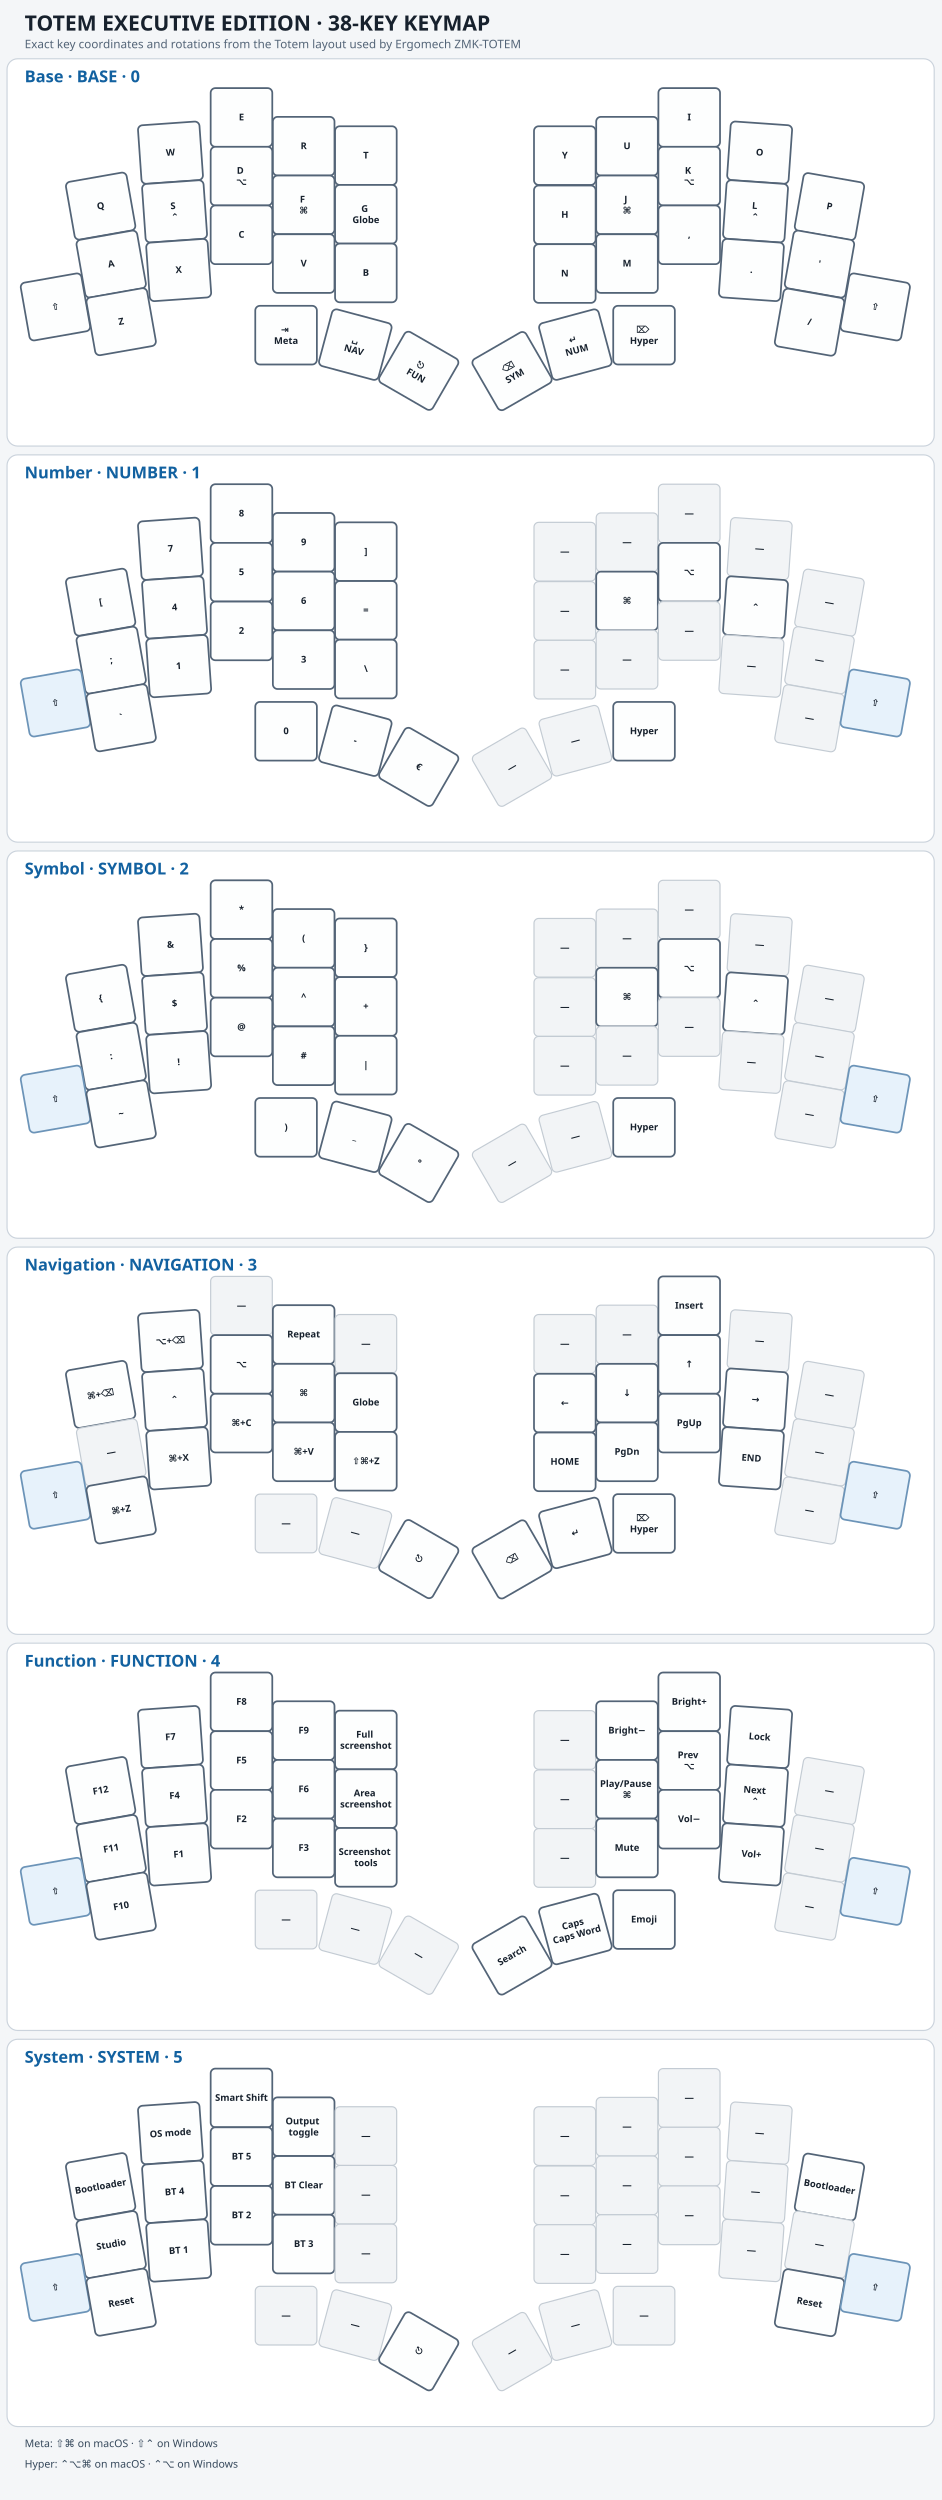
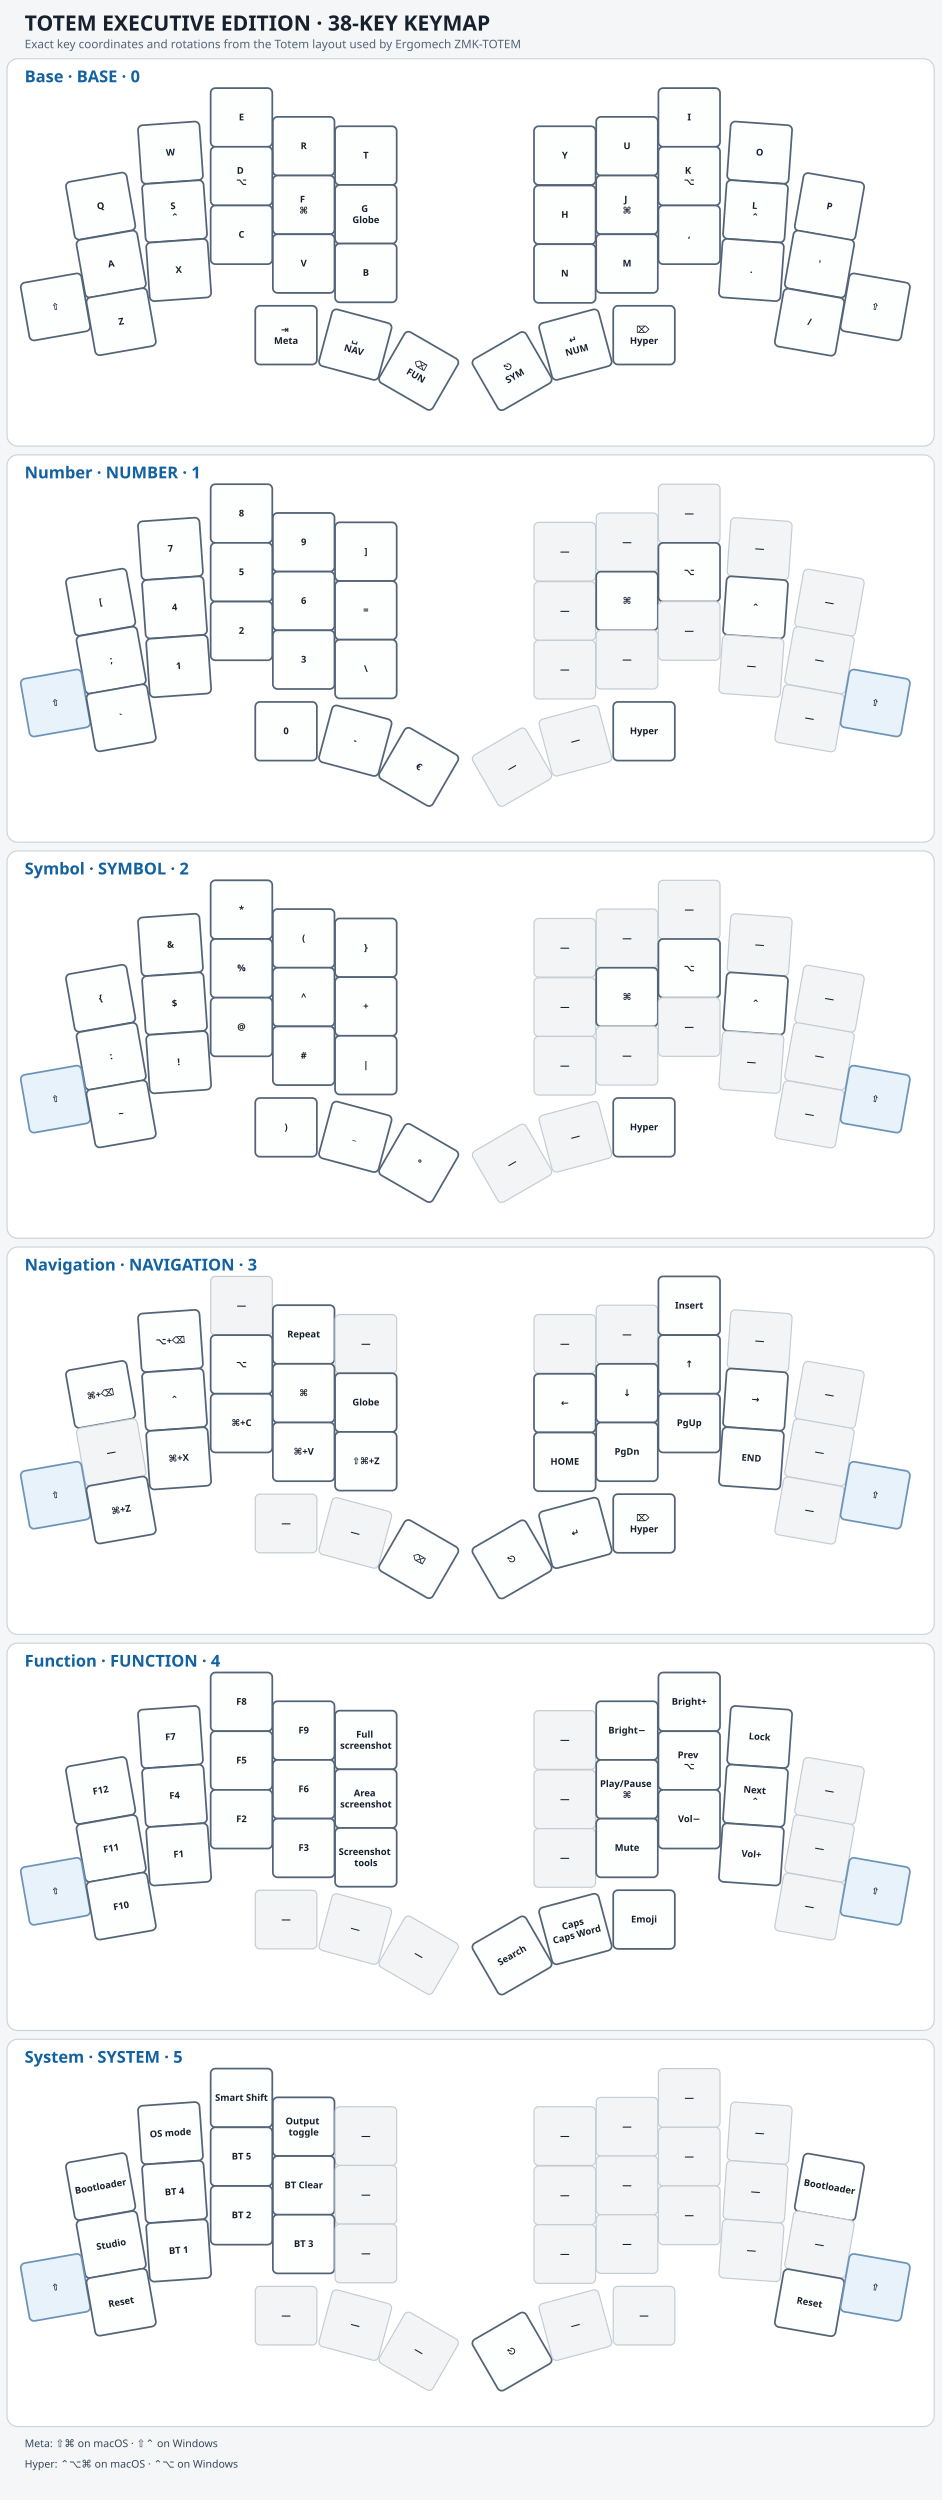
<svg xmlns="http://www.w3.org/2000/svg" width="1140" height="3026" viewBox="0 0 1605 4260">
  <defs>
    <style>.bg{fill:#f4f6f8}.card{fill:#fff;stroke:#cbd3dc;stroke-width:2}.key,.thumb{fill:#fdfefe;stroke:#536477;stroke-width:3}.empty{fill:#f2f4f6;stroke:#c3cbd3;stroke-width:2}.trans{fill:#e7f2fb;stroke:#6c94b8;stroke-width:3}.title{font:700 36px system-ui,sans-serif;fill:#17212d}.sub{font:20px system-ui,sans-serif;fill:#536477}.layer{font:700 28px system-ui,sans-serif;fill:#1261a0}.label{font:600 16px system-ui,sans-serif;fill:#17212d}.legend{font:18px system-ui,sans-serif;fill:#34475a}</style>
  </defs>
  <rect class="bg" width="1605" height="4260" />
  <text class="title" x="42" y="52">TOTEM EXECUTIVE EDITION · 38-KEY KEYMAP</text>
  <text class="sub" x="42" y="82">Exact key coordinates and rotations from the Totem layout used by Ergomech ZMK-TOTEM</text>
  <rect class="card" x="12" y="100" rx="18" width="1580" height="660" />
  <text class="layer" x="42" y="140">Base · BASE · 0</text>
  <g transform="rotate(-10 172 351)">
    <rect class="key" x="119" y="301" width="105" height="100" rx="8" />
    <text class="label" text-anchor="middle" y="356">
      <tspan x="171.5" dy="0">Q</tspan>
    </text>
  </g>
  <g transform="rotate(-4 291 260)">
    <rect class="key" x="238" y="210" width="105" height="100" rx="8" />
    <text class="label" text-anchor="middle" y="265">
      <tspan x="290.5" dy="0">W</tspan>
    </text>
  </g>
  <g transform="rotate(0 42 150)">
    <rect class="key" x="359" y="150" width="105" height="100" rx="8" />
    <text class="label" text-anchor="middle" y="205">
      <tspan x="411.5" dy="0">E</tspan>
    </text>
  </g>
  <g transform="rotate(0 42 150)">
    <rect class="key" x="465" y="199" width="105" height="100" rx="8" />
    <text class="label" text-anchor="middle" y="254">
      <tspan x="517.5" dy="0">R</tspan>
    </text>
  </g>
  <g transform="rotate(0 42 150)">
    <rect class="key" x="571" y="215" width="105" height="100" rx="8" />
    <text class="label" text-anchor="middle" y="270">
      <tspan x="623.5" dy="0">T</tspan>
    </text>
  </g>
  <g transform="rotate(0 42 150)">
    <rect class="key" x="910" y="215" width="105" height="100" rx="8" />
    <text class="label" text-anchor="middle" y="270">
      <tspan x="962.5" dy="0">Y</tspan>
    </text>
  </g>
  <g transform="rotate(0 42 150)">
    <rect class="key" x="1016" y="199" width="105" height="100" rx="8" />
    <text class="label" text-anchor="middle" y="254">
      <tspan x="1068.5" dy="0">U</tspan>
    </text>
  </g>
  <g transform="rotate(0 42 150)">
    <rect class="key" x="1122" y="150" width="105" height="100" rx="8" />
    <text class="label" text-anchor="middle" y="205">
      <tspan x="1174.5" dy="0">I</tspan>
    </text>
  </g>
  <g transform="rotate(4 1295 260)">
    <rect class="key" x="1242" y="210" width="105" height="100" rx="8" />
    <text class="label" text-anchor="middle" y="265">
      <tspan x="1294.5" dy="0">O</tspan>
    </text>
  </g>
  <g transform="rotate(10 1414 352)">
    <rect class="key" x="1361" y="302" width="105" height="100" rx="8" />
    <text class="label" text-anchor="middle" y="357">
      <tspan x="1413.5" dy="0">P</tspan>
    </text>
  </g>
  <g transform="rotate(-10 189 450)">
    <rect class="key" x="137" y="400" width="105" height="100" rx="8" />
    <text class="label" text-anchor="middle" y="455">
      <tspan x="189.5" dy="0">A</tspan>
    </text>
  </g>
  <g transform="rotate(-4 298 360)">
    <rect class="key" x="245" y="310" width="105" height="100" rx="8" />
    <text class="label" text-anchor="middle" y="356">
      <tspan x="297.5" dy="0">S</tspan>
      <tspan x="297.5" dy="19">⌃</tspan>
    </text>
  </g>
  <g transform="rotate(0 42 150)">
    <rect class="key" x="359" y="250" width="105" height="100" rx="8" />
    <text class="label" text-anchor="middle" y="296">
      <tspan x="411.5" dy="0">D</tspan>
      <tspan x="411.5" dy="19">⌥</tspan>
    </text>
  </g>
  <g transform="rotate(0 42 150)">
    <rect class="key" x="465" y="299" width="105" height="100" rx="8" />
    <text class="label" text-anchor="middle" y="345">
      <tspan x="517.5" dy="0">F</tspan>
      <tspan x="517.5" dy="19">⌘</tspan>
    </text>
  </g>
  <g transform="rotate(0 42 150)">
    <rect class="key" x="571" y="315" width="105" height="100" rx="8" />
    <text class="label" text-anchor="middle" y="361">
      <tspan x="623.5" dy="0">G</tspan>
      <tspan x="623.5" dy="19">Globe</tspan>
    </text>
  </g>
  <g transform="rotate(0 42 150)">
    <rect class="key" x="910" y="316" width="105" height="100" rx="8" />
    <text class="label" text-anchor="middle" y="371">
      <tspan x="962.5" dy="0">H</tspan>
    </text>
  </g>
  <g transform="rotate(0 42 150)">
    <rect class="key" x="1016" y="299" width="105" height="100" rx="8" />
    <text class="label" text-anchor="middle" y="345">
      <tspan x="1068.5" dy="0">J</tspan>
      <tspan x="1068.5" dy="19">⌘</tspan>
    </text>
  </g>
  <g transform="rotate(0 42 150)">
    <rect class="key" x="1122" y="250" width="105" height="100" rx="8" />
    <text class="label" text-anchor="middle" y="296">
      <tspan x="1174.5" dy="0">K</tspan>
      <tspan x="1174.5" dy="19">⌥</tspan>
    </text>
  </g>
  <g transform="rotate(4 1288 360)">
    <rect class="key" x="1235" y="310" width="105" height="100" rx="8" />
    <text class="label" text-anchor="middle" y="356">
      <tspan x="1287.5" dy="0">L</tspan>
      <tspan x="1287.5" dy="19">⌃</tspan>
    </text>
  </g>
  <g transform="rotate(10 1397 450)">
    <rect class="key" x="1344" y="400" width="105" height="100" rx="8" />
    <text class="label" text-anchor="middle" y="455">
      <tspan x="1396.5" dy="0">'</tspan>
    </text>
  </g>
  <g transform="rotate(-10 94 523)">
    <rect class="key" x="42" y="473" width="105" height="100" rx="8" />
    <text class="label" text-anchor="middle" y="528">
      <tspan x="94.5" dy="0">⇧</tspan>
    </text>
  </g>
  <g transform="rotate(-10 207 548)">
    <rect class="key" x="154" y="498" width="105" height="100" rx="8" />
    <text class="label" text-anchor="middle" y="553">
      <tspan x="206.5" dy="0">Z</tspan>
    </text>
  </g>
  <g transform="rotate(-4 305 460)">
    <rect class="key" x="252" y="410" width="105" height="100" rx="8" />
    <text class="label" text-anchor="middle" y="465">
      <tspan x="304.5" dy="0">X</tspan>
    </text>
  </g>
  <g transform="rotate(0 42 150)">
    <rect class="key" x="359" y="350" width="105" height="100" rx="8" />
    <text class="label" text-anchor="middle" y="405">
      <tspan x="411.5" dy="0">C</tspan>
    </text>
  </g>
  <g transform="rotate(0 42 150)">
    <rect class="key" x="465" y="399" width="105" height="100" rx="8" />
    <text class="label" text-anchor="middle" y="454">
      <tspan x="517.5" dy="0">V</tspan>
    </text>
  </g>
  <g transform="rotate(0 42 150)">
    <rect class="key" x="571" y="415" width="105" height="100" rx="8" />
    <text class="label" text-anchor="middle" y="470">
      <tspan x="623.5" dy="0">B</tspan>
    </text>
  </g>
  <g transform="rotate(0 42 150)">
    <rect class="key" x="910" y="416" width="105" height="100" rx="8" />
    <text class="label" text-anchor="middle" y="471">
      <tspan x="962.5" dy="0">N</tspan>
    </text>
  </g>
  <g transform="rotate(0 42 150)">
    <rect class="key" x="1016" y="399" width="105" height="100" rx="8" />
    <text class="label" text-anchor="middle" y="454">
      <tspan x="1068.5" dy="0">M</tspan>
    </text>
  </g>
  <g transform="rotate(0 42 150)">
    <rect class="key" x="1122" y="350" width="105" height="100" rx="8" />
    <text class="label" text-anchor="middle" y="405">
      <tspan x="1174.5" dy="0">,</tspan>
    </text>
  </g>
  <g transform="rotate(4 1281 460)">
    <rect class="key" x="1228" y="410" width="105" height="100" rx="8" />
    <text class="label" text-anchor="middle" y="465">
      <tspan x="1280.5" dy="0">.</tspan>
    </text>
  </g>
  <g transform="rotate(10 1380 549)">
    <rect class="key" x="1327" y="499" width="105" height="100" rx="8" />
    <text class="label" text-anchor="middle" y="554">
      <tspan x="1379.5" dy="0">/</tspan>
    </text>
  </g>
  <g transform="rotate(10 1492 523)">
    <rect class="key" x="1439" y="473" width="105" height="100" rx="8" />
    <text class="label" text-anchor="middle" y="528">
      <tspan x="1491.5" dy="0">⇧</tspan>
    </text>
  </g>
  <g transform="rotate(0 42 150)">
    <rect class="thumb" x="435" y="521" width="105" height="100" rx="8" />
    <text class="label" text-anchor="middle" y="567">
      <tspan x="487.5" dy="0">⇥</tspan>
      <tspan x="487.5" dy="19">Meta</tspan>
    </text>
  </g>
  <g transform="rotate(15 605 587)">
    <rect class="thumb" x="553" y="537" width="105" height="100" rx="8" />
    <text class="label" text-anchor="middle" y="583">
      <tspan x="605.5" dy="0">␣</tspan>
      <tspan x="605.5" dy="19">NAV</tspan>
    </text>
  </g>
  <g transform="rotate(30 714 632)">
    <rect class="thumb" x="661" y="582" width="105" height="100" rx="8" />
    <text class="label" text-anchor="middle" y="628">
-       <tspan x="713.5" dy="0">⎋</tspan>
+       <tspan x="713.5" dy="0">⌫</tspan>
      <tspan x="713.5" dy="19">FUN</tspan>
    </text>
  </g>
  <g transform="rotate(-30 873 632)">
    <rect class="thumb" x="820" y="582" width="105" height="100" rx="8" />
    <text class="label" text-anchor="middle" y="628">
-       <tspan x="872.5" dy="0">⌫</tspan>
+       <tspan x="872.5" dy="0">⎋</tspan>
      <tspan x="872.5" dy="19">SYM</tspan>
    </text>
  </g>
  <g transform="rotate(-15 981 587)">
    <rect class="thumb" x="928" y="537" width="105" height="100" rx="8" />
    <text class="label" text-anchor="middle" y="583">
      <tspan x="980.5" dy="0">↵</tspan>
      <tspan x="980.5" dy="19">NUM</tspan>
    </text>
  </g>
  <g transform="rotate(0 42 150)">
    <rect class="thumb" x="1045" y="521" width="105" height="100" rx="8" />
    <text class="label" text-anchor="middle" y="567">
      <tspan x="1097.5" dy="0">⌦</tspan>
      <tspan x="1097.5" dy="19">Hyper</tspan>
    </text>
  </g>
  <rect class="card" x="12" y="775" rx="18" width="1580" height="660" />
  <text class="layer" x="42" y="815">Number · NUMBER · 1</text>
  <g transform="rotate(-10 172 1026)">
    <rect class="key" x="119" y="976" width="105" height="100" rx="8" />
    <text class="label" text-anchor="middle" y="1031">
      <tspan x="171.5" dy="0">[</tspan>
    </text>
  </g>
  <g transform="rotate(-4 291 935)">
    <rect class="key" x="238" y="885" width="105" height="100" rx="8" />
    <text class="label" text-anchor="middle" y="940">
      <tspan x="290.5" dy="0">7</tspan>
    </text>
  </g>
  <g transform="rotate(0 42 825)">
    <rect class="key" x="359" y="825" width="105" height="100" rx="8" />
    <text class="label" text-anchor="middle" y="880">
      <tspan x="411.5" dy="0">8</tspan>
    </text>
  </g>
  <g transform="rotate(0 42 825)">
    <rect class="key" x="465" y="874" width="105" height="100" rx="8" />
    <text class="label" text-anchor="middle" y="929">
      <tspan x="517.5" dy="0">9</tspan>
    </text>
  </g>
  <g transform="rotate(0 42 825)">
    <rect class="key" x="571" y="890" width="105" height="100" rx="8" />
    <text class="label" text-anchor="middle" y="945">
      <tspan x="623.5" dy="0">]</tspan>
    </text>
  </g>
  <g transform="rotate(0 42 825)">
    <rect class="empty" x="910" y="890" width="105" height="100" rx="8" />
    <text class="label" text-anchor="middle" y="945">
      <tspan x="962.5" dy="0">—</tspan>
    </text>
  </g>
  <g transform="rotate(0 42 825)">
    <rect class="empty" x="1016" y="874" width="105" height="100" rx="8" />
    <text class="label" text-anchor="middle" y="929">
      <tspan x="1068.5" dy="0">—</tspan>
    </text>
  </g>
  <g transform="rotate(0 42 825)">
    <rect class="empty" x="1122" y="825" width="105" height="100" rx="8" />
    <text class="label" text-anchor="middle" y="880">
      <tspan x="1174.5" dy="0">—</tspan>
    </text>
  </g>
  <g transform="rotate(4 1295 935)">
    <rect class="empty" x="1242" y="885" width="105" height="100" rx="8" />
    <text class="label" text-anchor="middle" y="940">
      <tspan x="1294.5" dy="0">—</tspan>
    </text>
  </g>
  <g transform="rotate(10 1414 1027)">
    <rect class="empty" x="1361" y="977" width="105" height="100" rx="8" />
    <text class="label" text-anchor="middle" y="1032">
      <tspan x="1413.5" dy="0">—</tspan>
    </text>
  </g>
  <g transform="rotate(-10 189 1125)">
    <rect class="key" x="137" y="1075" width="105" height="100" rx="8" />
    <text class="label" text-anchor="middle" y="1130">
      <tspan x="189.5" dy="0">;</tspan>
    </text>
  </g>
  <g transform="rotate(-4 298 1035)">
    <rect class="key" x="245" y="985" width="105" height="100" rx="8" />
    <text class="label" text-anchor="middle" y="1040">
      <tspan x="297.5" dy="0">4</tspan>
    </text>
  </g>
  <g transform="rotate(0 42 825)">
    <rect class="key" x="359" y="925" width="105" height="100" rx="8" />
    <text class="label" text-anchor="middle" y="980">
      <tspan x="411.5" dy="0">5</tspan>
    </text>
  </g>
  <g transform="rotate(0 42 825)">
    <rect class="key" x="465" y="974" width="105" height="100" rx="8" />
    <text class="label" text-anchor="middle" y="1029">
      <tspan x="517.5" dy="0">6</tspan>
    </text>
  </g>
  <g transform="rotate(0 42 825)">
    <rect class="key" x="571" y="990" width="105" height="100" rx="8" />
    <text class="label" text-anchor="middle" y="1045">
      <tspan x="623.5" dy="0">=</tspan>
    </text>
  </g>
  <g transform="rotate(0 42 825)">
    <rect class="empty" x="910" y="991" width="105" height="100" rx="8" />
    <text class="label" text-anchor="middle" y="1046">
      <tspan x="962.5" dy="0">—</tspan>
    </text>
  </g>
  <g transform="rotate(0 42 825)">
    <rect class="key" x="1016" y="974" width="105" height="100" rx="8" />
    <text class="label" text-anchor="middle" y="1029">
      <tspan x="1068.5" dy="0">⌘</tspan>
    </text>
  </g>
  <g transform="rotate(0 42 825)">
    <rect class="key" x="1122" y="925" width="105" height="100" rx="8" />
    <text class="label" text-anchor="middle" y="980">
      <tspan x="1174.5" dy="0">⌥</tspan>
    </text>
  </g>
  <g transform="rotate(4 1288 1035)">
    <rect class="key" x="1235" y="985" width="105" height="100" rx="8" />
    <text class="label" text-anchor="middle" y="1040">
      <tspan x="1287.5" dy="0">⌃</tspan>
    </text>
  </g>
  <g transform="rotate(10 1397 1125)">
    <rect class="empty" x="1344" y="1075" width="105" height="100" rx="8" />
    <text class="label" text-anchor="middle" y="1130">
      <tspan x="1396.5" dy="0">—</tspan>
    </text>
  </g>
  <g transform="rotate(-10 94 1198)">
    <rect class="trans" x="42" y="1148" width="105" height="100" rx="8" />
    <text class="label" text-anchor="middle" y="1203">
      <tspan x="94.5" dy="0">⇧</tspan>
    </text>
  </g>
  <g transform="rotate(-10 207 1223)">
    <rect class="key" x="154" y="1173" width="105" height="100" rx="8" />
    <text class="label" text-anchor="middle" y="1228">
      <tspan x="206.5" dy="0">`</tspan>
    </text>
  </g>
  <g transform="rotate(-4 305 1135)">
    <rect class="key" x="252" y="1085" width="105" height="100" rx="8" />
    <text class="label" text-anchor="middle" y="1140">
      <tspan x="304.5" dy="0">1</tspan>
    </text>
  </g>
  <g transform="rotate(0 42 825)">
    <rect class="key" x="359" y="1025" width="105" height="100" rx="8" />
    <text class="label" text-anchor="middle" y="1080">
      <tspan x="411.5" dy="0">2</tspan>
    </text>
  </g>
  <g transform="rotate(0 42 825)">
    <rect class="key" x="465" y="1074" width="105" height="100" rx="8" />
    <text class="label" text-anchor="middle" y="1129">
      <tspan x="517.5" dy="0">3</tspan>
    </text>
  </g>
  <g transform="rotate(0 42 825)">
    <rect class="key" x="571" y="1090" width="105" height="100" rx="8" />
    <text class="label" text-anchor="middle" y="1145">
      <tspan x="623.5" dy="0">\</tspan>
    </text>
  </g>
  <g transform="rotate(0 42 825)">
    <rect class="empty" x="910" y="1091" width="105" height="100" rx="8" />
    <text class="label" text-anchor="middle" y="1146">
      <tspan x="962.5" dy="0">—</tspan>
    </text>
  </g>
  <g transform="rotate(0 42 825)">
    <rect class="empty" x="1016" y="1074" width="105" height="100" rx="8" />
    <text class="label" text-anchor="middle" y="1129">
      <tspan x="1068.5" dy="0">—</tspan>
    </text>
  </g>
  <g transform="rotate(0 42 825)">
    <rect class="empty" x="1122" y="1025" width="105" height="100" rx="8" />
    <text class="label" text-anchor="middle" y="1080">
      <tspan x="1174.5" dy="0">—</tspan>
    </text>
  </g>
  <g transform="rotate(4 1281 1135)">
    <rect class="empty" x="1228" y="1085" width="105" height="100" rx="8" />
    <text class="label" text-anchor="middle" y="1140">
      <tspan x="1280.5" dy="0">—</tspan>
    </text>
  </g>
  <g transform="rotate(10 1380 1224)">
    <rect class="empty" x="1327" y="1174" width="105" height="100" rx="8" />
    <text class="label" text-anchor="middle" y="1229">
      <tspan x="1379.5" dy="0">—</tspan>
    </text>
  </g>
  <g transform="rotate(10 1492 1198)">
    <rect class="trans" x="1439" y="1148" width="105" height="100" rx="8" />
    <text class="label" text-anchor="middle" y="1203">
      <tspan x="1491.5" dy="0">⇧</tspan>
    </text>
  </g>
  <g transform="rotate(0 42 825)">
    <rect class="thumb" x="435" y="1196" width="105" height="100" rx="8" />
    <text class="label" text-anchor="middle" y="1251">
      <tspan x="487.5" dy="0">0</tspan>
    </text>
  </g>
  <g transform="rotate(15 605 1262)">
    <rect class="thumb" x="553" y="1212" width="105" height="100" rx="8" />
    <text class="label" text-anchor="middle" y="1267">
      <tspan x="605.5" dy="0">-</tspan>
    </text>
  </g>
  <g transform="rotate(30 714 1307)">
    <rect class="thumb" x="661" y="1257" width="105" height="100" rx="8" />
    <text class="label" text-anchor="middle" y="1312">
      <tspan x="713.5" dy="0">€</tspan>
    </text>
  </g>
  <g transform="rotate(-30 873 1307)">
    <rect class="empty" x="820" y="1257" width="105" height="100" rx="8" />
    <text class="label" text-anchor="middle" y="1312">
      <tspan x="872.5" dy="0">—</tspan>
    </text>
  </g>
  <g transform="rotate(-15 981 1262)">
    <rect class="empty" x="928" y="1212" width="105" height="100" rx="8" />
    <text class="label" text-anchor="middle" y="1267">
      <tspan x="980.5" dy="0">—</tspan>
    </text>
  </g>
  <g transform="rotate(0 42 825)">
    <rect class="thumb" x="1045" y="1196" width="105" height="100" rx="8" />
    <text class="label" text-anchor="middle" y="1251">
      <tspan x="1097.5" dy="0">Hyper</tspan>
    </text>
  </g>
  <rect class="card" x="12" y="1450" rx="18" width="1580" height="660" />
  <text class="layer" x="42" y="1490">Symbol · SYMBOL · 2</text>
  <g transform="rotate(-10 172 1701)">
    <rect class="key" x="119" y="1651" width="105" height="100" rx="8" />
    <text class="label" text-anchor="middle" y="1706">
      <tspan x="171.5" dy="0">{</tspan>
    </text>
  </g>
  <g transform="rotate(-4 291 1610)">
    <rect class="key" x="238" y="1560" width="105" height="100" rx="8" />
    <text class="label" text-anchor="middle" y="1615">
      <tspan x="290.5" dy="0">&amp;</tspan>
    </text>
  </g>
  <g transform="rotate(0 42 1500)">
    <rect class="key" x="359" y="1500" width="105" height="100" rx="8" />
    <text class="label" text-anchor="middle" y="1555">
      <tspan x="411.5" dy="0">*</tspan>
    </text>
  </g>
  <g transform="rotate(0 42 1500)">
    <rect class="key" x="465" y="1549" width="105" height="100" rx="8" />
    <text class="label" text-anchor="middle" y="1604">
      <tspan x="517.5" dy="0">(</tspan>
    </text>
  </g>
  <g transform="rotate(0 42 1500)">
    <rect class="key" x="571" y="1565" width="105" height="100" rx="8" />
    <text class="label" text-anchor="middle" y="1620">
      <tspan x="623.5" dy="0">}</tspan>
    </text>
  </g>
  <g transform="rotate(0 42 1500)">
    <rect class="empty" x="910" y="1565" width="105" height="100" rx="8" />
    <text class="label" text-anchor="middle" y="1620">
      <tspan x="962.5" dy="0">—</tspan>
    </text>
  </g>
  <g transform="rotate(0 42 1500)">
    <rect class="empty" x="1016" y="1549" width="105" height="100" rx="8" />
    <text class="label" text-anchor="middle" y="1604">
      <tspan x="1068.5" dy="0">—</tspan>
    </text>
  </g>
  <g transform="rotate(0 42 1500)">
    <rect class="empty" x="1122" y="1500" width="105" height="100" rx="8" />
    <text class="label" text-anchor="middle" y="1555">
      <tspan x="1174.5" dy="0">—</tspan>
    </text>
  </g>
  <g transform="rotate(4 1295 1610)">
    <rect class="empty" x="1242" y="1560" width="105" height="100" rx="8" />
    <text class="label" text-anchor="middle" y="1615">
      <tspan x="1294.5" dy="0">—</tspan>
    </text>
  </g>
  <g transform="rotate(10 1414 1702)">
    <rect class="empty" x="1361" y="1652" width="105" height="100" rx="8" />
    <text class="label" text-anchor="middle" y="1707">
      <tspan x="1413.5" dy="0">—</tspan>
    </text>
  </g>
  <g transform="rotate(-10 189 1800)">
    <rect class="key" x="137" y="1750" width="105" height="100" rx="8" />
    <text class="label" text-anchor="middle" y="1805">
      <tspan x="189.5" dy="0">:</tspan>
    </text>
  </g>
  <g transform="rotate(-4 298 1710)">
    <rect class="key" x="245" y="1660" width="105" height="100" rx="8" />
    <text class="label" text-anchor="middle" y="1715">
      <tspan x="297.5" dy="0">$</tspan>
    </text>
  </g>
  <g transform="rotate(0 42 1500)">
    <rect class="key" x="359" y="1600" width="105" height="100" rx="8" />
    <text class="label" text-anchor="middle" y="1655">
      <tspan x="411.5" dy="0">%</tspan>
    </text>
  </g>
  <g transform="rotate(0 42 1500)">
    <rect class="key" x="465" y="1649" width="105" height="100" rx="8" />
    <text class="label" text-anchor="middle" y="1704">
      <tspan x="517.5" dy="0">^</tspan>
    </text>
  </g>
  <g transform="rotate(0 42 1500)">
    <rect class="key" x="571" y="1665" width="105" height="100" rx="8" />
    <text class="label" text-anchor="middle" y="1720">
      <tspan x="623.5" dy="0">+</tspan>
    </text>
  </g>
  <g transform="rotate(0 42 1500)">
    <rect class="empty" x="910" y="1666" width="105" height="100" rx="8" />
    <text class="label" text-anchor="middle" y="1721">
      <tspan x="962.5" dy="0">—</tspan>
    </text>
  </g>
  <g transform="rotate(0 42 1500)">
    <rect class="key" x="1016" y="1649" width="105" height="100" rx="8" />
    <text class="label" text-anchor="middle" y="1704">
      <tspan x="1068.5" dy="0">⌘</tspan>
    </text>
  </g>
  <g transform="rotate(0 42 1500)">
    <rect class="key" x="1122" y="1600" width="105" height="100" rx="8" />
    <text class="label" text-anchor="middle" y="1655">
      <tspan x="1174.5" dy="0">⌥</tspan>
    </text>
  </g>
  <g transform="rotate(4 1288 1710)">
    <rect class="key" x="1235" y="1660" width="105" height="100" rx="8" />
    <text class="label" text-anchor="middle" y="1715">
      <tspan x="1287.5" dy="0">⌃</tspan>
    </text>
  </g>
  <g transform="rotate(10 1397 1800)">
    <rect class="empty" x="1344" y="1750" width="105" height="100" rx="8" />
    <text class="label" text-anchor="middle" y="1805">
      <tspan x="1396.5" dy="0">—</tspan>
    </text>
  </g>
  <g transform="rotate(-10 94 1873)">
    <rect class="trans" x="42" y="1823" width="105" height="100" rx="8" />
    <text class="label" text-anchor="middle" y="1878">
      <tspan x="94.5" dy="0">⇧</tspan>
    </text>
  </g>
  <g transform="rotate(-10 207 1898)">
    <rect class="key" x="154" y="1848" width="105" height="100" rx="8" />
    <text class="label" text-anchor="middle" y="1903">
      <tspan x="206.5" dy="0">~</tspan>
    </text>
  </g>
  <g transform="rotate(-4 305 1810)">
    <rect class="key" x="252" y="1760" width="105" height="100" rx="8" />
    <text class="label" text-anchor="middle" y="1815">
      <tspan x="304.5" dy="0">!</tspan>
    </text>
  </g>
  <g transform="rotate(0 42 1500)">
    <rect class="key" x="359" y="1700" width="105" height="100" rx="8" />
    <text class="label" text-anchor="middle" y="1755">
      <tspan x="411.5" dy="0">@</tspan>
    </text>
  </g>
  <g transform="rotate(0 42 1500)">
    <rect class="key" x="465" y="1749" width="105" height="100" rx="8" />
    <text class="label" text-anchor="middle" y="1804">
      <tspan x="517.5" dy="0">#</tspan>
    </text>
  </g>
  <g transform="rotate(0 42 1500)">
    <rect class="key" x="571" y="1765" width="105" height="100" rx="8" />
    <text class="label" text-anchor="middle" y="1820">
      <tspan x="623.5" dy="0">|</tspan>
    </text>
  </g>
  <g transform="rotate(0 42 1500)">
    <rect class="empty" x="910" y="1766" width="105" height="100" rx="8" />
    <text class="label" text-anchor="middle" y="1821">
      <tspan x="962.5" dy="0">—</tspan>
    </text>
  </g>
  <g transform="rotate(0 42 1500)">
    <rect class="empty" x="1016" y="1749" width="105" height="100" rx="8" />
    <text class="label" text-anchor="middle" y="1804">
      <tspan x="1068.5" dy="0">—</tspan>
    </text>
  </g>
  <g transform="rotate(0 42 1500)">
    <rect class="empty" x="1122" y="1700" width="105" height="100" rx="8" />
    <text class="label" text-anchor="middle" y="1755">
      <tspan x="1174.5" dy="0">—</tspan>
    </text>
  </g>
  <g transform="rotate(4 1281 1810)">
    <rect class="empty" x="1228" y="1760" width="105" height="100" rx="8" />
    <text class="label" text-anchor="middle" y="1815">
      <tspan x="1280.5" dy="0">—</tspan>
    </text>
  </g>
  <g transform="rotate(10 1380 1899)">
    <rect class="empty" x="1327" y="1849" width="105" height="100" rx="8" />
    <text class="label" text-anchor="middle" y="1904">
      <tspan x="1379.5" dy="0">—</tspan>
    </text>
  </g>
  <g transform="rotate(10 1492 1873)">
    <rect class="trans" x="1439" y="1823" width="105" height="100" rx="8" />
    <text class="label" text-anchor="middle" y="1878">
      <tspan x="1491.5" dy="0">⇧</tspan>
    </text>
  </g>
  <g transform="rotate(0 42 1500)">
    <rect class="thumb" x="435" y="1871" width="105" height="100" rx="8" />
    <text class="label" text-anchor="middle" y="1926">
      <tspan x="487.5" dy="0">)</tspan>
    </text>
  </g>
  <g transform="rotate(15 605 1937)">
    <rect class="thumb" x="553" y="1887" width="105" height="100" rx="8" />
    <text class="label" text-anchor="middle" y="1942">
      <tspan x="605.5" dy="0">_</tspan>
    </text>
  </g>
  <g transform="rotate(30 714 1982)">
    <rect class="thumb" x="661" y="1932" width="105" height="100" rx="8" />
    <text class="label" text-anchor="middle" y="1987">
      <tspan x="713.5" dy="0">°</tspan>
    </text>
  </g>
  <g transform="rotate(-30 873 1982)">
    <rect class="empty" x="820" y="1932" width="105" height="100" rx="8" />
    <text class="label" text-anchor="middle" y="1987">
      <tspan x="872.5" dy="0">—</tspan>
    </text>
  </g>
  <g transform="rotate(-15 981 1937)">
    <rect class="empty" x="928" y="1887" width="105" height="100" rx="8" />
    <text class="label" text-anchor="middle" y="1942">
      <tspan x="980.5" dy="0">—</tspan>
    </text>
  </g>
  <g transform="rotate(0 42 1500)">
    <rect class="thumb" x="1045" y="1871" width="105" height="100" rx="8" />
    <text class="label" text-anchor="middle" y="1926">
      <tspan x="1097.5" dy="0">Hyper</tspan>
    </text>
  </g>
  <rect class="card" x="12" y="2125" rx="18" width="1580" height="660" />
  <text class="layer" x="42" y="2165">Navigation · NAVIGATION · 3</text>
  <g transform="rotate(-10 172 2376)">
    <rect class="key" x="119" y="2326" width="105" height="100" rx="8" />
    <text class="label" text-anchor="middle" y="2381">
      <tspan x="171.5" dy="0">⌘+⌫</tspan>
    </text>
  </g>
  <g transform="rotate(-4 291 2285)">
    <rect class="key" x="238" y="2235" width="105" height="100" rx="8" />
    <text class="label" text-anchor="middle" y="2290">
      <tspan x="290.5" dy="0">⌥+⌫</tspan>
    </text>
  </g>
  <g transform="rotate(0 42 2175)">
    <rect class="empty" x="359" y="2175" width="105" height="100" rx="8" />
    <text class="label" text-anchor="middle" y="2230">
      <tspan x="411.5" dy="0">—</tspan>
    </text>
  </g>
  <g transform="rotate(0 42 2175)">
    <rect class="key" x="465" y="2224" width="105" height="100" rx="8" />
    <text class="label" text-anchor="middle" y="2279">
      <tspan x="517.5" dy="0">Repeat</tspan>
    </text>
  </g>
  <g transform="rotate(0 42 2175)">
    <rect class="empty" x="571" y="2240" width="105" height="100" rx="8" />
    <text class="label" text-anchor="middle" y="2295">
      <tspan x="623.5" dy="0">—</tspan>
    </text>
  </g>
  <g transform="rotate(0 42 2175)">
    <rect class="empty" x="910" y="2240" width="105" height="100" rx="8" />
    <text class="label" text-anchor="middle" y="2295">
      <tspan x="962.5" dy="0">—</tspan>
    </text>
  </g>
  <g transform="rotate(0 42 2175)">
    <rect class="empty" x="1016" y="2224" width="105" height="100" rx="8" />
    <text class="label" text-anchor="middle" y="2279">
      <tspan x="1068.5" dy="0">—</tspan>
    </text>
  </g>
  <g transform="rotate(0 42 2175)">
    <rect class="key" x="1122" y="2175" width="105" height="100" rx="8" />
    <text class="label" text-anchor="middle" y="2230">
      <tspan x="1174.5" dy="0">Insert</tspan>
    </text>
  </g>
  <g transform="rotate(4 1295 2285)">
    <rect class="empty" x="1242" y="2235" width="105" height="100" rx="8" />
    <text class="label" text-anchor="middle" y="2290">
      <tspan x="1294.5" dy="0">—</tspan>
    </text>
  </g>
  <g transform="rotate(10 1414 2377)">
    <rect class="empty" x="1361" y="2327" width="105" height="100" rx="8" />
    <text class="label" text-anchor="middle" y="2382">
      <tspan x="1413.5" dy="0">—</tspan>
    </text>
  </g>
  <g transform="rotate(-10 189 2475)">
    <rect class="empty" x="137" y="2425" width="105" height="100" rx="8" />
    <text class="label" text-anchor="middle" y="2480">
      <tspan x="189.5" dy="0">—</tspan>
    </text>
  </g>
  <g transform="rotate(-4 298 2385)">
    <rect class="key" x="245" y="2335" width="105" height="100" rx="8" />
    <text class="label" text-anchor="middle" y="2390">
      <tspan x="297.5" dy="0">⌃</tspan>
    </text>
  </g>
  <g transform="rotate(0 42 2175)">
    <rect class="key" x="359" y="2275" width="105" height="100" rx="8" />
    <text class="label" text-anchor="middle" y="2330">
      <tspan x="411.5" dy="0">⌥</tspan>
    </text>
  </g>
  <g transform="rotate(0 42 2175)">
    <rect class="key" x="465" y="2324" width="105" height="100" rx="8" />
    <text class="label" text-anchor="middle" y="2379">
      <tspan x="517.5" dy="0">⌘</tspan>
    </text>
  </g>
  <g transform="rotate(0 42 2175)">
    <rect class="key" x="571" y="2340" width="105" height="100" rx="8" />
    <text class="label" text-anchor="middle" y="2395">
      <tspan x="623.5" dy="0">Globe</tspan>
    </text>
  </g>
  <g transform="rotate(0 42 2175)">
    <rect class="key" x="910" y="2341" width="105" height="100" rx="8" />
    <text class="label" text-anchor="middle" y="2396">
      <tspan x="962.5" dy="0">←</tspan>
    </text>
  </g>
  <g transform="rotate(0 42 2175)">
    <rect class="key" x="1016" y="2324" width="105" height="100" rx="8" />
    <text class="label" text-anchor="middle" y="2379">
      <tspan x="1068.5" dy="0">↓</tspan>
    </text>
  </g>
  <g transform="rotate(0 42 2175)">
    <rect class="key" x="1122" y="2275" width="105" height="100" rx="8" />
    <text class="label" text-anchor="middle" y="2330">
      <tspan x="1174.5" dy="0">↑</tspan>
    </text>
  </g>
  <g transform="rotate(4 1288 2385)">
    <rect class="key" x="1235" y="2335" width="105" height="100" rx="8" />
    <text class="label" text-anchor="middle" y="2390">
      <tspan x="1287.5" dy="0">→</tspan>
    </text>
  </g>
  <g transform="rotate(10 1397 2475)">
    <rect class="empty" x="1344" y="2425" width="105" height="100" rx="8" />
    <text class="label" text-anchor="middle" y="2480">
      <tspan x="1396.5" dy="0">—</tspan>
    </text>
  </g>
  <g transform="rotate(-10 94 2548)">
    <rect class="trans" x="42" y="2498" width="105" height="100" rx="8" />
    <text class="label" text-anchor="middle" y="2553">
      <tspan x="94.5" dy="0">⇧</tspan>
    </text>
  </g>
  <g transform="rotate(-10 207 2573)">
    <rect class="key" x="154" y="2523" width="105" height="100" rx="8" />
    <text class="label" text-anchor="middle" y="2578">
      <tspan x="206.5" dy="0">⌘+Z</tspan>
    </text>
  </g>
  <g transform="rotate(-4 305 2485)">
    <rect class="key" x="252" y="2435" width="105" height="100" rx="8" />
    <text class="label" text-anchor="middle" y="2490">
      <tspan x="304.5" dy="0">⌘+X</tspan>
    </text>
  </g>
  <g transform="rotate(0 42 2175)">
    <rect class="key" x="359" y="2375" width="105" height="100" rx="8" />
    <text class="label" text-anchor="middle" y="2430">
      <tspan x="411.5" dy="0">⌘+C</tspan>
    </text>
  </g>
  <g transform="rotate(0 42 2175)">
    <rect class="key" x="465" y="2424" width="105" height="100" rx="8" />
    <text class="label" text-anchor="middle" y="2479">
      <tspan x="517.5" dy="0">⌘+V</tspan>
    </text>
  </g>
  <g transform="rotate(0 42 2175)">
    <rect class="key" x="571" y="2440" width="105" height="100" rx="8" />
    <text class="label" text-anchor="middle" y="2495">
      <tspan x="623.5" dy="0">⇧⌘+Z</tspan>
    </text>
  </g>
  <g transform="rotate(0 42 2175)">
    <rect class="key" x="910" y="2441" width="105" height="100" rx="8" />
    <text class="label" text-anchor="middle" y="2496">
      <tspan x="962.5" dy="0">HOME</tspan>
    </text>
  </g>
  <g transform="rotate(0 42 2175)">
    <rect class="key" x="1016" y="2424" width="105" height="100" rx="8" />
    <text class="label" text-anchor="middle" y="2479">
      <tspan x="1068.5" dy="0">PgDn</tspan>
    </text>
  </g>
  <g transform="rotate(0 42 2175)">
    <rect class="key" x="1122" y="2375" width="105" height="100" rx="8" />
    <text class="label" text-anchor="middle" y="2430">
      <tspan x="1174.5" dy="0">PgUp</tspan>
    </text>
  </g>
  <g transform="rotate(4 1281 2485)">
    <rect class="key" x="1228" y="2435" width="105" height="100" rx="8" />
    <text class="label" text-anchor="middle" y="2490">
      <tspan x="1280.5" dy="0">END</tspan>
    </text>
  </g>
  <g transform="rotate(10 1380 2574)">
    <rect class="empty" x="1327" y="2524" width="105" height="100" rx="8" />
    <text class="label" text-anchor="middle" y="2579">
      <tspan x="1379.5" dy="0">—</tspan>
    </text>
  </g>
  <g transform="rotate(10 1492 2548)">
    <rect class="trans" x="1439" y="2498" width="105" height="100" rx="8" />
    <text class="label" text-anchor="middle" y="2553">
      <tspan x="1491.5" dy="0">⇧</tspan>
    </text>
  </g>
  <g transform="rotate(0 42 2175)">
    <rect class="empty" x="435" y="2546" width="105" height="100" rx="8" />
    <text class="label" text-anchor="middle" y="2601">
      <tspan x="487.5" dy="0">—</tspan>
    </text>
  </g>
  <g transform="rotate(15 605 2612)">
    <rect class="empty" x="553" y="2562" width="105" height="100" rx="8" />
    <text class="label" text-anchor="middle" y="2617">
      <tspan x="605.5" dy="0">—</tspan>
    </text>
  </g>
  <g transform="rotate(30 714 2657)">
    <rect class="thumb" x="661" y="2607" width="105" height="100" rx="8" />
    <text class="label" text-anchor="middle" y="2662">
-       <tspan x="713.5" dy="0">⎋</tspan>
+       <tspan x="713.5" dy="0">⌫</tspan>
    </text>
  </g>
  <g transform="rotate(-30 873 2657)">
    <rect class="thumb" x="820" y="2607" width="105" height="100" rx="8" />
    <text class="label" text-anchor="middle" y="2662">
-       <tspan x="872.5" dy="0">⌫</tspan>
+       <tspan x="872.5" dy="0">⎋</tspan>
    </text>
  </g>
  <g transform="rotate(-15 981 2612)">
    <rect class="thumb" x="928" y="2562" width="105" height="100" rx="8" />
    <text class="label" text-anchor="middle" y="2617">
      <tspan x="980.5" dy="0">↵</tspan>
    </text>
  </g>
  <g transform="rotate(0 42 2175)">
    <rect class="thumb" x="1045" y="2546" width="105" height="100" rx="8" />
    <text class="label" text-anchor="middle" y="2592">
      <tspan x="1097.5" dy="0">⌦</tspan>
      <tspan x="1097.5" dy="19">Hyper</tspan>
    </text>
  </g>
  <rect class="card" x="12" y="2800" rx="18" width="1580" height="660" />
  <text class="layer" x="42" y="2840">Function · FUNCTION · 4</text>
  <g transform="rotate(-10 172 3051)">
    <rect class="key" x="119" y="3001" width="105" height="100" rx="8" />
    <text class="label" text-anchor="middle" y="3056">
      <tspan x="171.5" dy="0">F12</tspan>
    </text>
  </g>
  <g transform="rotate(-4 291 2960)">
    <rect class="key" x="238" y="2910" width="105" height="100" rx="8" />
    <text class="label" text-anchor="middle" y="2965">
      <tspan x="290.5" dy="0">F7</tspan>
    </text>
  </g>
  <g transform="rotate(0 42 2850)">
    <rect class="key" x="359" y="2850" width="105" height="100" rx="8" />
    <text class="label" text-anchor="middle" y="2905">
      <tspan x="411.5" dy="0">F8</tspan>
    </text>
  </g>
  <g transform="rotate(0 42 2850)">
    <rect class="key" x="465" y="2899" width="105" height="100" rx="8" />
    <text class="label" text-anchor="middle" y="2954">
      <tspan x="517.5" dy="0">F9</tspan>
    </text>
  </g>
  <g transform="rotate(0 42 2850)">
    <rect class="key" x="571" y="2915" width="105" height="100" rx="8" />
    <text class="label" text-anchor="middle" y="2961">
      <tspan x="623.5" dy="0">Full</tspan>
      <tspan x="623.5" dy="19">screenshot</tspan>
    </text>
  </g>
  <g transform="rotate(0 42 2850)">
    <rect class="empty" x="910" y="2915" width="105" height="100" rx="8" />
    <text class="label" text-anchor="middle" y="2970">
      <tspan x="962.5" dy="0">—</tspan>
    </text>
  </g>
  <g transform="rotate(0 42 2850)">
    <rect class="key" x="1016" y="2899" width="105" height="100" rx="8" />
    <text class="label" text-anchor="middle" y="2954">
      <tspan x="1068.5" dy="0">Bright−</tspan>
    </text>
  </g>
  <g transform="rotate(0 42 2850)">
    <rect class="key" x="1122" y="2850" width="105" height="100" rx="8" />
    <text class="label" text-anchor="middle" y="2905">
      <tspan x="1174.5" dy="0">Bright+</tspan>
    </text>
  </g>
  <g transform="rotate(4 1295 2960)">
    <rect class="key" x="1242" y="2910" width="105" height="100" rx="8" />
    <text class="label" text-anchor="middle" y="2965">
      <tspan x="1294.5" dy="0">Lock</tspan>
    </text>
  </g>
  <g transform="rotate(10 1414 3052)">
    <rect class="empty" x="1361" y="3002" width="105" height="100" rx="8" />
    <text class="label" text-anchor="middle" y="3057">
      <tspan x="1413.5" dy="0">—</tspan>
    </text>
  </g>
  <g transform="rotate(-10 189 3150)">
    <rect class="key" x="137" y="3100" width="105" height="100" rx="8" />
    <text class="label" text-anchor="middle" y="3155">
      <tspan x="189.5" dy="0">F11</tspan>
    </text>
  </g>
  <g transform="rotate(-4 298 3060)">
    <rect class="key" x="245" y="3010" width="105" height="100" rx="8" />
    <text class="label" text-anchor="middle" y="3065">
      <tspan x="297.5" dy="0">F4</tspan>
    </text>
  </g>
  <g transform="rotate(0 42 2850)">
    <rect class="key" x="359" y="2950" width="105" height="100" rx="8" />
    <text class="label" text-anchor="middle" y="3005">
      <tspan x="411.5" dy="0">F5</tspan>
    </text>
  </g>
  <g transform="rotate(0 42 2850)">
    <rect class="key" x="465" y="2999" width="105" height="100" rx="8" />
    <text class="label" text-anchor="middle" y="3054">
      <tspan x="517.5" dy="0">F6</tspan>
    </text>
  </g>
  <g transform="rotate(0 42 2850)">
    <rect class="key" x="571" y="3015" width="105" height="100" rx="8" />
    <text class="label" text-anchor="middle" y="3061">
      <tspan x="623.5" dy="0">Area</tspan>
      <tspan x="623.5" dy="19">screenshot</tspan>
    </text>
  </g>
  <g transform="rotate(0 42 2850)">
    <rect class="empty" x="910" y="3016" width="105" height="100" rx="8" />
    <text class="label" text-anchor="middle" y="3071">
      <tspan x="962.5" dy="0">—</tspan>
    </text>
  </g>
  <g transform="rotate(0 42 2850)">
    <rect class="key" x="1016" y="2999" width="105" height="100" rx="8" />
    <text class="label" text-anchor="middle" y="3045">
      <tspan x="1068.5" dy="0">Play/Pause</tspan>
      <tspan x="1068.5" dy="19">⌘</tspan>
    </text>
  </g>
  <g transform="rotate(0 42 2850)">
    <rect class="key" x="1122" y="2950" width="105" height="100" rx="8" />
    <text class="label" text-anchor="middle" y="2996">
      <tspan x="1174.5" dy="0">Prev</tspan>
      <tspan x="1174.5" dy="19">⌥</tspan>
    </text>
  </g>
  <g transform="rotate(4 1288 3060)">
    <rect class="key" x="1235" y="3010" width="105" height="100" rx="8" />
    <text class="label" text-anchor="middle" y="3056">
      <tspan x="1287.5" dy="0">Next</tspan>
      <tspan x="1287.5" dy="19">⌃</tspan>
    </text>
  </g>
  <g transform="rotate(10 1397 3150)">
    <rect class="empty" x="1344" y="3100" width="105" height="100" rx="8" />
    <text class="label" text-anchor="middle" y="3155">
      <tspan x="1396.5" dy="0">—</tspan>
    </text>
  </g>
  <g transform="rotate(-10 94 3223)">
    <rect class="trans" x="42" y="3173" width="105" height="100" rx="8" />
    <text class="label" text-anchor="middle" y="3228">
      <tspan x="94.5" dy="0">⇧</tspan>
    </text>
  </g>
  <g transform="rotate(-10 207 3248)">
    <rect class="key" x="154" y="3198" width="105" height="100" rx="8" />
    <text class="label" text-anchor="middle" y="3253">
      <tspan x="206.5" dy="0">F10</tspan>
    </text>
  </g>
  <g transform="rotate(-4 305 3160)">
    <rect class="key" x="252" y="3110" width="105" height="100" rx="8" />
    <text class="label" text-anchor="middle" y="3165">
      <tspan x="304.5" dy="0">F1</tspan>
    </text>
  </g>
  <g transform="rotate(0 42 2850)">
    <rect class="key" x="359" y="3050" width="105" height="100" rx="8" />
    <text class="label" text-anchor="middle" y="3105">
      <tspan x="411.5" dy="0">F2</tspan>
    </text>
  </g>
  <g transform="rotate(0 42 2850)">
    <rect class="key" x="465" y="3099" width="105" height="100" rx="8" />
    <text class="label" text-anchor="middle" y="3154">
      <tspan x="517.5" dy="0">F3</tspan>
    </text>
  </g>
  <g transform="rotate(0 42 2850)">
    <rect class="key" x="571" y="3115" width="105" height="100" rx="8" />
    <text class="label" text-anchor="middle" y="3161">
      <tspan x="623.5" dy="0">Screenshot</tspan>
      <tspan x="623.5" dy="19">tools</tspan>
    </text>
  </g>
  <g transform="rotate(0 42 2850)">
    <rect class="empty" x="910" y="3116" width="105" height="100" rx="8" />
    <text class="label" text-anchor="middle" y="3171">
      <tspan x="962.5" dy="0">—</tspan>
    </text>
  </g>
  <g transform="rotate(0 42 2850)">
    <rect class="key" x="1016" y="3099" width="105" height="100" rx="8" />
    <text class="label" text-anchor="middle" y="3154">
      <tspan x="1068.5" dy="0">Mute</tspan>
    </text>
  </g>
  <g transform="rotate(0 42 2850)">
    <rect class="key" x="1122" y="3050" width="105" height="100" rx="8" />
    <text class="label" text-anchor="middle" y="3105">
      <tspan x="1174.5" dy="0">Vol−</tspan>
    </text>
  </g>
  <g transform="rotate(4 1281 3160)">
    <rect class="key" x="1228" y="3110" width="105" height="100" rx="8" />
    <text class="label" text-anchor="middle" y="3165">
      <tspan x="1280.5" dy="0">Vol+</tspan>
    </text>
  </g>
  <g transform="rotate(10 1380 3249)">
    <rect class="empty" x="1327" y="3199" width="105" height="100" rx="8" />
    <text class="label" text-anchor="middle" y="3254">
      <tspan x="1379.5" dy="0">—</tspan>
    </text>
  </g>
  <g transform="rotate(10 1492 3223)">
    <rect class="trans" x="1439" y="3173" width="105" height="100" rx="8" />
    <text class="label" text-anchor="middle" y="3228">
      <tspan x="1491.5" dy="0">⇧</tspan>
    </text>
  </g>
  <g transform="rotate(0 42 2850)">
    <rect class="empty" x="435" y="3221" width="105" height="100" rx="8" />
    <text class="label" text-anchor="middle" y="3276">
      <tspan x="487.5" dy="0">—</tspan>
    </text>
  </g>
  <g transform="rotate(15 605 3287)">
    <rect class="empty" x="553" y="3237" width="105" height="100" rx="8" />
    <text class="label" text-anchor="middle" y="3292">
      <tspan x="605.5" dy="0">—</tspan>
    </text>
  </g>
  <g transform="rotate(30 714 3332)">
    <rect class="empty" x="661" y="3282" width="105" height="100" rx="8" />
    <text class="label" text-anchor="middle" y="3337">
      <tspan x="713.5" dy="0">—</tspan>
    </text>
  </g>
  <g transform="rotate(-30 873 3332)">
    <rect class="thumb" x="820" y="3282" width="105" height="100" rx="8" />
    <text class="label" text-anchor="middle" y="3337">
      <tspan x="872.5" dy="0">Search</tspan>
    </text>
  </g>
  <g transform="rotate(-15 981 3287)">
    <rect class="thumb" x="928" y="3237" width="105" height="100" rx="8" />
    <text class="label" text-anchor="middle" y="3283">
      <tspan x="980.5" dy="0">Caps</tspan>
      <tspan x="980.5" dy="19">Caps Word</tspan>
    </text>
  </g>
  <g transform="rotate(0 42 2850)">
    <rect class="thumb" x="1045" y="3221" width="105" height="100" rx="8" />
    <text class="label" text-anchor="middle" y="3276">
      <tspan x="1097.5" dy="0">Emoji</tspan>
    </text>
  </g>
  <rect class="card" x="12" y="3475" rx="18" width="1580" height="660" />
  <text class="layer" x="42" y="3515">System · SYSTEM · 5</text>
  <g transform="rotate(-10 172 3726)">
    <rect class="key" x="119" y="3676" width="105" height="100" rx="8" />
    <text class="label" text-anchor="middle" y="3731">
      <tspan x="171.5" dy="0">Bootloader</tspan>
    </text>
  </g>
  <g transform="rotate(-4 291 3635)">
    <rect class="key" x="238" y="3585" width="105" height="100" rx="8" />
    <text class="label" text-anchor="middle" y="3640">
      <tspan x="290.5" dy="0">OS mode</tspan>
    </text>
  </g>
  <g transform="rotate(0 42 3525)">
    <rect class="key" x="359" y="3525" width="105" height="100" rx="8" />
    <text class="label" text-anchor="middle" y="3580">
      <tspan x="411.5" dy="0">Smart Shift</tspan>
    </text>
  </g>
  <g transform="rotate(0 42 3525)">
    <rect class="key" x="465" y="3574" width="105" height="100" rx="8" />
    <text class="label" text-anchor="middle" y="3620">
      <tspan x="517.5" dy="0">Output</tspan>
      <tspan x="517.5" dy="19">toggle</tspan>
    </text>
  </g>
  <g transform="rotate(0 42 3525)">
    <rect class="empty" x="571" y="3590" width="105" height="100" rx="8" />
    <text class="label" text-anchor="middle" y="3645">
      <tspan x="623.5" dy="0">—</tspan>
    </text>
  </g>
  <g transform="rotate(0 42 3525)">
    <rect class="empty" x="910" y="3590" width="105" height="100" rx="8" />
    <text class="label" text-anchor="middle" y="3645">
      <tspan x="962.5" dy="0">—</tspan>
    </text>
  </g>
  <g transform="rotate(0 42 3525)">
    <rect class="empty" x="1016" y="3574" width="105" height="100" rx="8" />
    <text class="label" text-anchor="middle" y="3629">
      <tspan x="1068.5" dy="0">—</tspan>
    </text>
  </g>
  <g transform="rotate(0 42 3525)">
    <rect class="empty" x="1122" y="3525" width="105" height="100" rx="8" />
    <text class="label" text-anchor="middle" y="3580">
      <tspan x="1174.5" dy="0">—</tspan>
    </text>
  </g>
  <g transform="rotate(4 1295 3635)">
    <rect class="empty" x="1242" y="3585" width="105" height="100" rx="8" />
    <text class="label" text-anchor="middle" y="3640">
      <tspan x="1294.5" dy="0">—</tspan>
    </text>
  </g>
  <g transform="rotate(10 1414 3727)">
    <rect class="key" x="1361" y="3677" width="105" height="100" rx="8" />
    <text class="label" text-anchor="middle" y="3732">
      <tspan x="1413.5" dy="0">Bootloader</tspan>
    </text>
  </g>
  <g transform="rotate(-10 189 3825)">
    <rect class="key" x="137" y="3775" width="105" height="100" rx="8" />
    <text class="label" text-anchor="middle" y="3830">
      <tspan x="189.5" dy="0">Studio</tspan>
    </text>
  </g>
  <g transform="rotate(-4 298 3735)">
    <rect class="key" x="245" y="3685" width="105" height="100" rx="8" />
    <text class="label" text-anchor="middle" y="3740">
      <tspan x="297.5" dy="0">BT 4</tspan>
    </text>
  </g>
  <g transform="rotate(0 42 3525)">
    <rect class="key" x="359" y="3625" width="105" height="100" rx="8" />
    <text class="label" text-anchor="middle" y="3680">
      <tspan x="411.5" dy="0">BT 5</tspan>
    </text>
  </g>
  <g transform="rotate(0 42 3525)">
    <rect class="key" x="465" y="3674" width="105" height="100" rx="8" />
    <text class="label" text-anchor="middle" y="3729">
      <tspan x="517.5" dy="0">BT Clear</tspan>
    </text>
  </g>
  <g transform="rotate(0 42 3525)">
    <rect class="empty" x="571" y="3690" width="105" height="100" rx="8" />
    <text class="label" text-anchor="middle" y="3745">
      <tspan x="623.5" dy="0">—</tspan>
    </text>
  </g>
  <g transform="rotate(0 42 3525)">
    <rect class="empty" x="910" y="3691" width="105" height="100" rx="8" />
    <text class="label" text-anchor="middle" y="3746">
      <tspan x="962.5" dy="0">—</tspan>
    </text>
  </g>
  <g transform="rotate(0 42 3525)">
    <rect class="empty" x="1016" y="3674" width="105" height="100" rx="8" />
    <text class="label" text-anchor="middle" y="3729">
      <tspan x="1068.5" dy="0">—</tspan>
    </text>
  </g>
  <g transform="rotate(0 42 3525)">
    <rect class="empty" x="1122" y="3625" width="105" height="100" rx="8" />
    <text class="label" text-anchor="middle" y="3680">
      <tspan x="1174.5" dy="0">—</tspan>
    </text>
  </g>
  <g transform="rotate(4 1288 3735)">
    <rect class="empty" x="1235" y="3685" width="105" height="100" rx="8" />
    <text class="label" text-anchor="middle" y="3740">
      <tspan x="1287.5" dy="0">—</tspan>
    </text>
  </g>
  <g transform="rotate(10 1397 3825)">
    <rect class="empty" x="1344" y="3775" width="105" height="100" rx="8" />
    <text class="label" text-anchor="middle" y="3830">
      <tspan x="1396.5" dy="0">—</tspan>
    </text>
  </g>
  <g transform="rotate(-10 94 3898)">
    <rect class="trans" x="42" y="3848" width="105" height="100" rx="8" />
    <text class="label" text-anchor="middle" y="3903">
      <tspan x="94.5" dy="0">⇧</tspan>
    </text>
  </g>
  <g transform="rotate(-10 207 3923)">
    <rect class="key" x="154" y="3873" width="105" height="100" rx="8" />
    <text class="label" text-anchor="middle" y="3928">
      <tspan x="206.5" dy="0">Reset</tspan>
    </text>
  </g>
  <g transform="rotate(-4 305 3835)">
    <rect class="key" x="252" y="3785" width="105" height="100" rx="8" />
    <text class="label" text-anchor="middle" y="3840">
      <tspan x="304.5" dy="0">BT 1</tspan>
    </text>
  </g>
  <g transform="rotate(0 42 3525)">
    <rect class="key" x="359" y="3725" width="105" height="100" rx="8" />
    <text class="label" text-anchor="middle" y="3780">
      <tspan x="411.5" dy="0">BT 2</tspan>
    </text>
  </g>
  <g transform="rotate(0 42 3525)">
    <rect class="key" x="465" y="3774" width="105" height="100" rx="8" />
    <text class="label" text-anchor="middle" y="3829">
      <tspan x="517.5" dy="0">BT 3</tspan>
    </text>
  </g>
  <g transform="rotate(0 42 3525)">
    <rect class="empty" x="571" y="3790" width="105" height="100" rx="8" />
    <text class="label" text-anchor="middle" y="3845">
      <tspan x="623.5" dy="0">—</tspan>
    </text>
  </g>
  <g transform="rotate(0 42 3525)">
    <rect class="empty" x="910" y="3791" width="105" height="100" rx="8" />
    <text class="label" text-anchor="middle" y="3846">
      <tspan x="962.5" dy="0">—</tspan>
    </text>
  </g>
  <g transform="rotate(0 42 3525)">
    <rect class="empty" x="1016" y="3774" width="105" height="100" rx="8" />
    <text class="label" text-anchor="middle" y="3829">
      <tspan x="1068.5" dy="0">—</tspan>
    </text>
  </g>
  <g transform="rotate(0 42 3525)">
    <rect class="empty" x="1122" y="3725" width="105" height="100" rx="8" />
    <text class="label" text-anchor="middle" y="3780">
      <tspan x="1174.5" dy="0">—</tspan>
    </text>
  </g>
  <g transform="rotate(4 1281 3835)">
    <rect class="empty" x="1228" y="3785" width="105" height="100" rx="8" />
    <text class="label" text-anchor="middle" y="3840">
      <tspan x="1280.5" dy="0">—</tspan>
    </text>
  </g>
  <g transform="rotate(10 1380 3924)">
    <rect class="key" x="1327" y="3874" width="105" height="100" rx="8" />
    <text class="label" text-anchor="middle" y="3929">
      <tspan x="1379.5" dy="0">Reset</tspan>
    </text>
  </g>
  <g transform="rotate(10 1492 3898)">
    <rect class="trans" x="1439" y="3848" width="105" height="100" rx="8" />
    <text class="label" text-anchor="middle" y="3903">
      <tspan x="1491.5" dy="0">⇧</tspan>
    </text>
  </g>
  <g transform="rotate(0 42 3525)">
    <rect class="empty" x="435" y="3896" width="105" height="100" rx="8" />
    <text class="label" text-anchor="middle" y="3951">
      <tspan x="487.5" dy="0">—</tspan>
    </text>
  </g>
  <g transform="rotate(15 605 3962)">
    <rect class="empty" x="553" y="3912" width="105" height="100" rx="8" />
    <text class="label" text-anchor="middle" y="3967">
      <tspan x="605.5" dy="0">—</tspan>
    </text>
  </g>
  <g transform="rotate(30 714 4007)">
-     <rect class="thumb" x="661" y="3957" width="105" height="100" rx="8" />
+     <rect class="empty" x="661" y="3957" width="105" height="100" rx="8" />
    <text class="label" text-anchor="middle" y="4012">
-       <tspan x="713.5" dy="0">⎋</tspan>
+       <tspan x="713.5" dy="0">—</tspan>
    </text>
  </g>
  <g transform="rotate(-30 873 4007)">
-     <rect class="empty" x="820" y="3957" width="105" height="100" rx="8" />
+     <rect class="thumb" x="820" y="3957" width="105" height="100" rx="8" />
    <text class="label" text-anchor="middle" y="4012">
-       <tspan x="872.5" dy="0">—</tspan>
+       <tspan x="872.5" dy="0">⎋</tspan>
    </text>
  </g>
  <g transform="rotate(-15 981 3962)">
    <rect class="empty" x="928" y="3912" width="105" height="100" rx="8" />
    <text class="label" text-anchor="middle" y="3967">
      <tspan x="980.5" dy="0">—</tspan>
    </text>
  </g>
  <g transform="rotate(0 42 3525)">
    <rect class="empty" x="1045" y="3896" width="105" height="100" rx="8" />
    <text class="label" text-anchor="middle" y="3951">
      <tspan x="1097.5" dy="0">—</tspan>
    </text>
  </g>
  <text class="legend" x="42" y="4170">Meta: ⇧⌘ on macOS · ⇧⌃ on Windows</text>
  <text class="legend" x="42" y="4205">Hyper: ⌃⌥⌘ on macOS · ⌃⌥ on Windows</text>
</svg>
